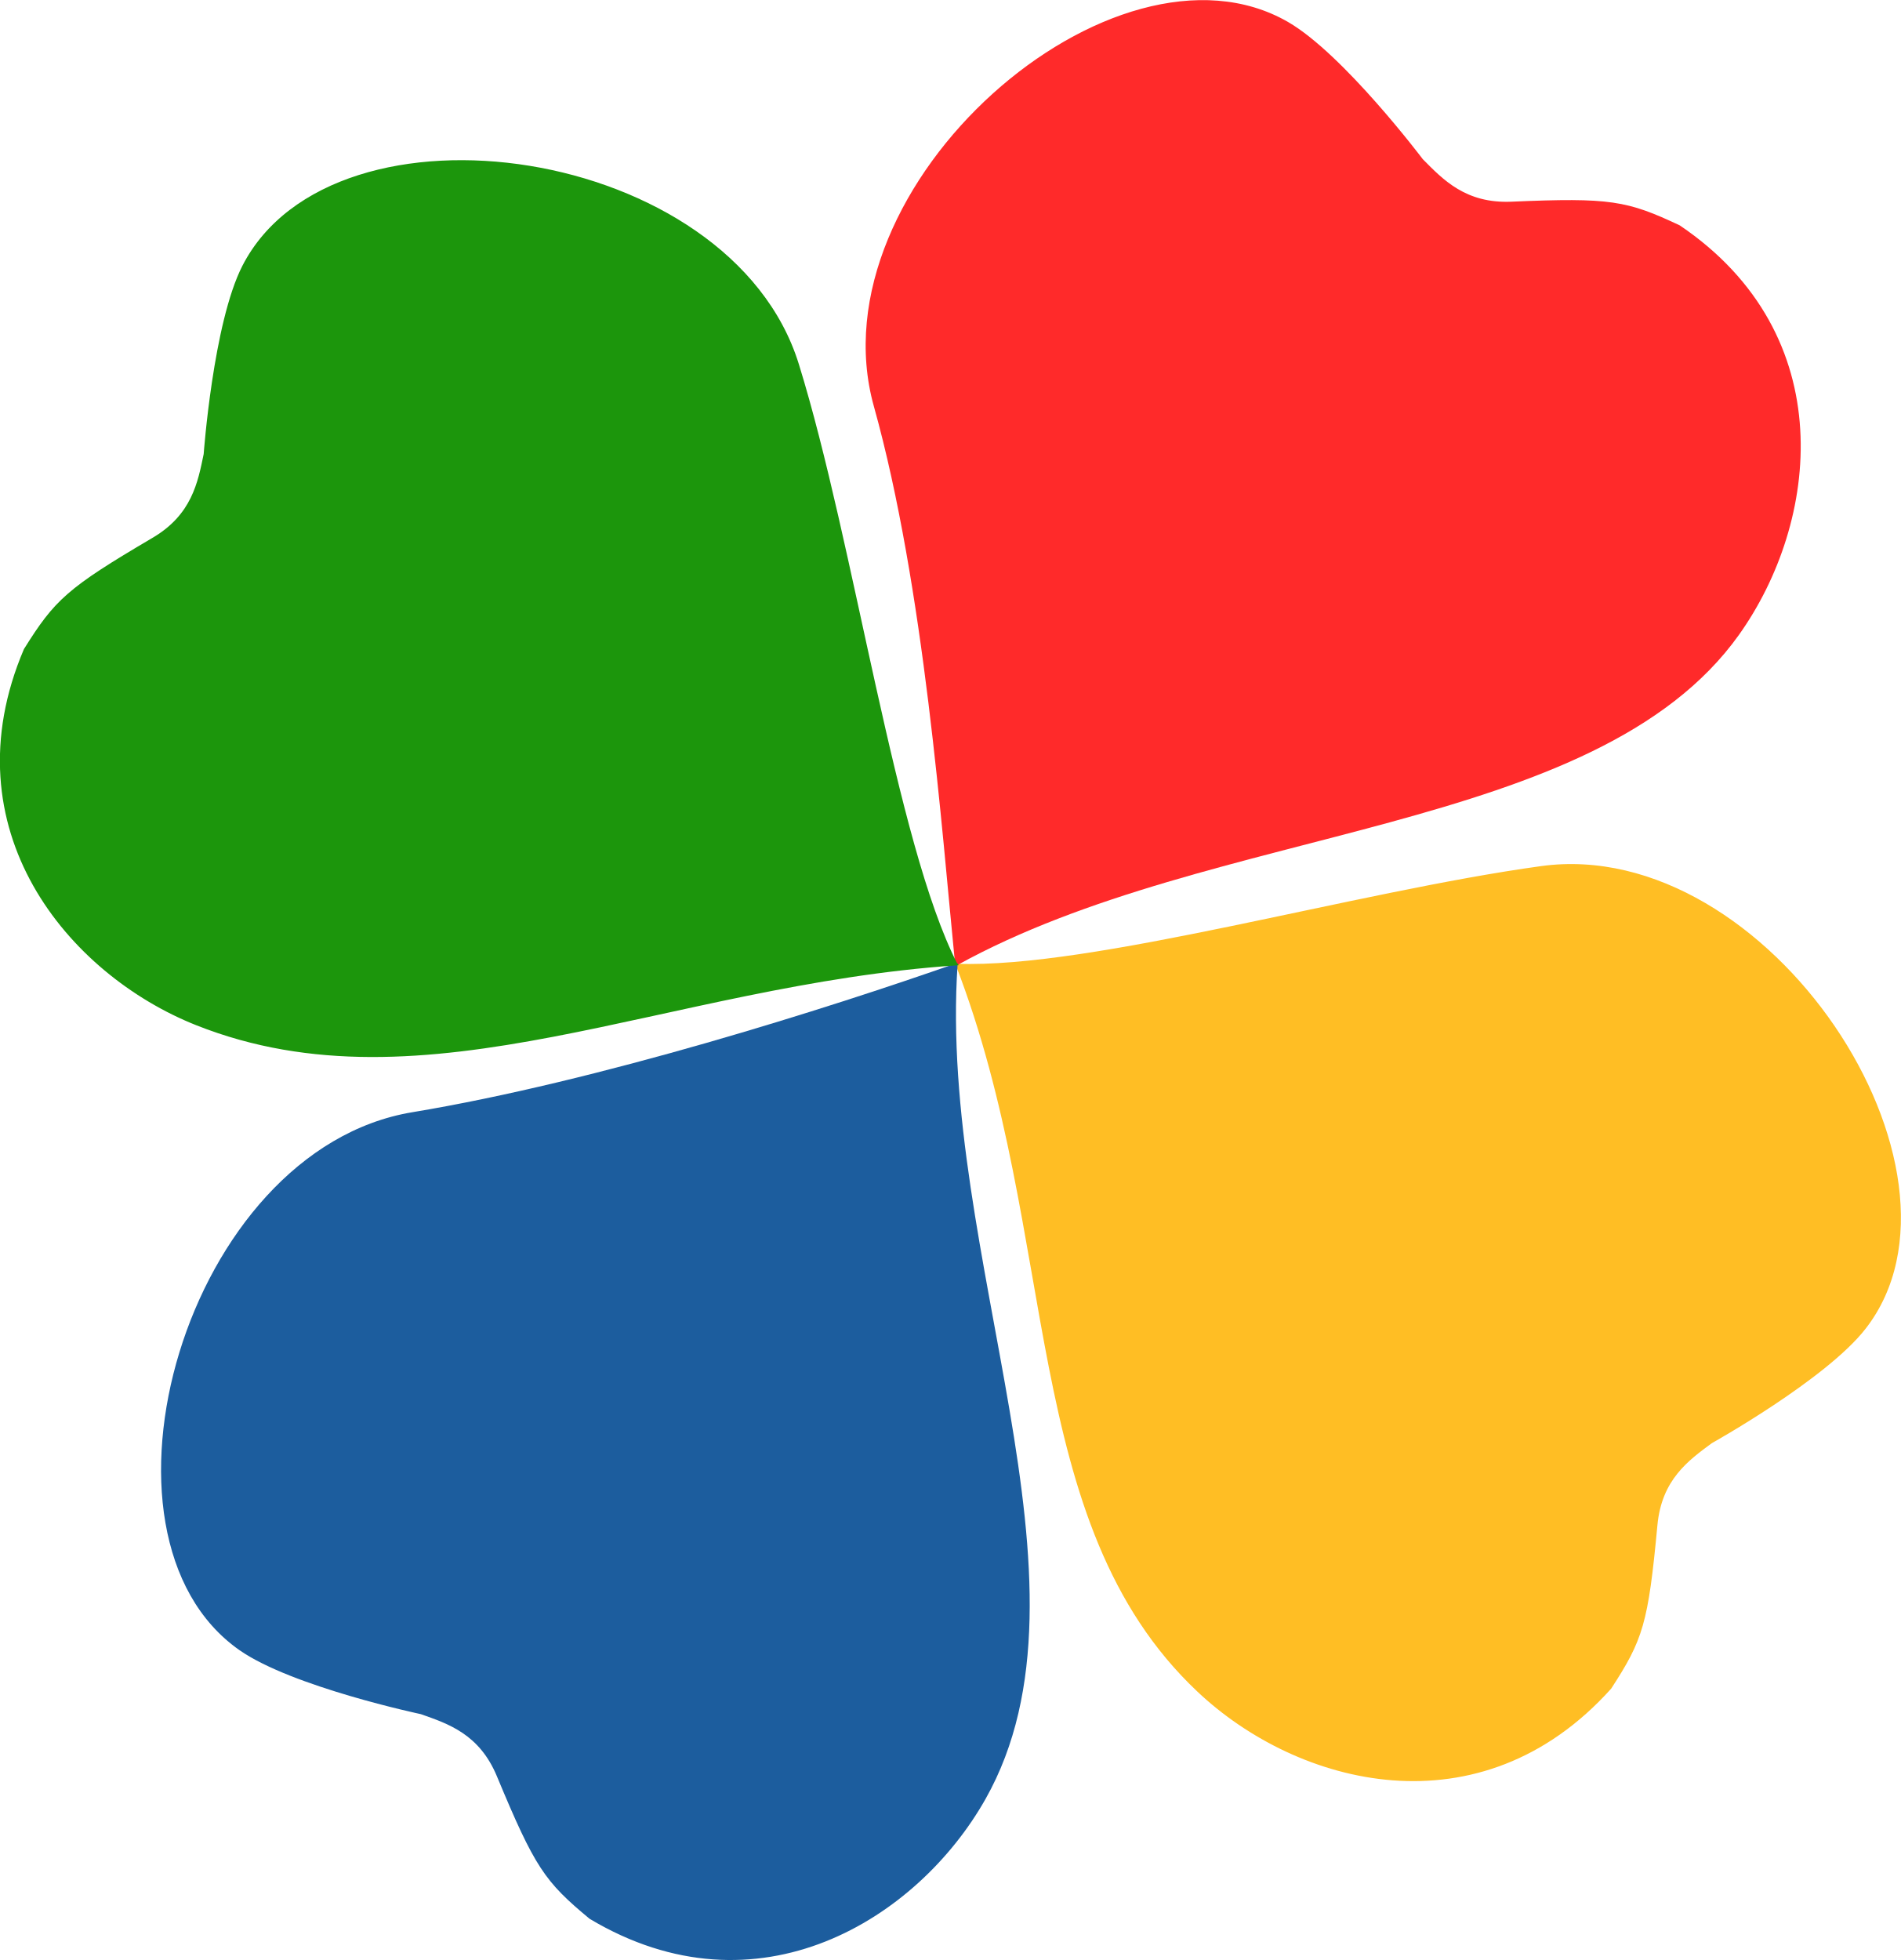
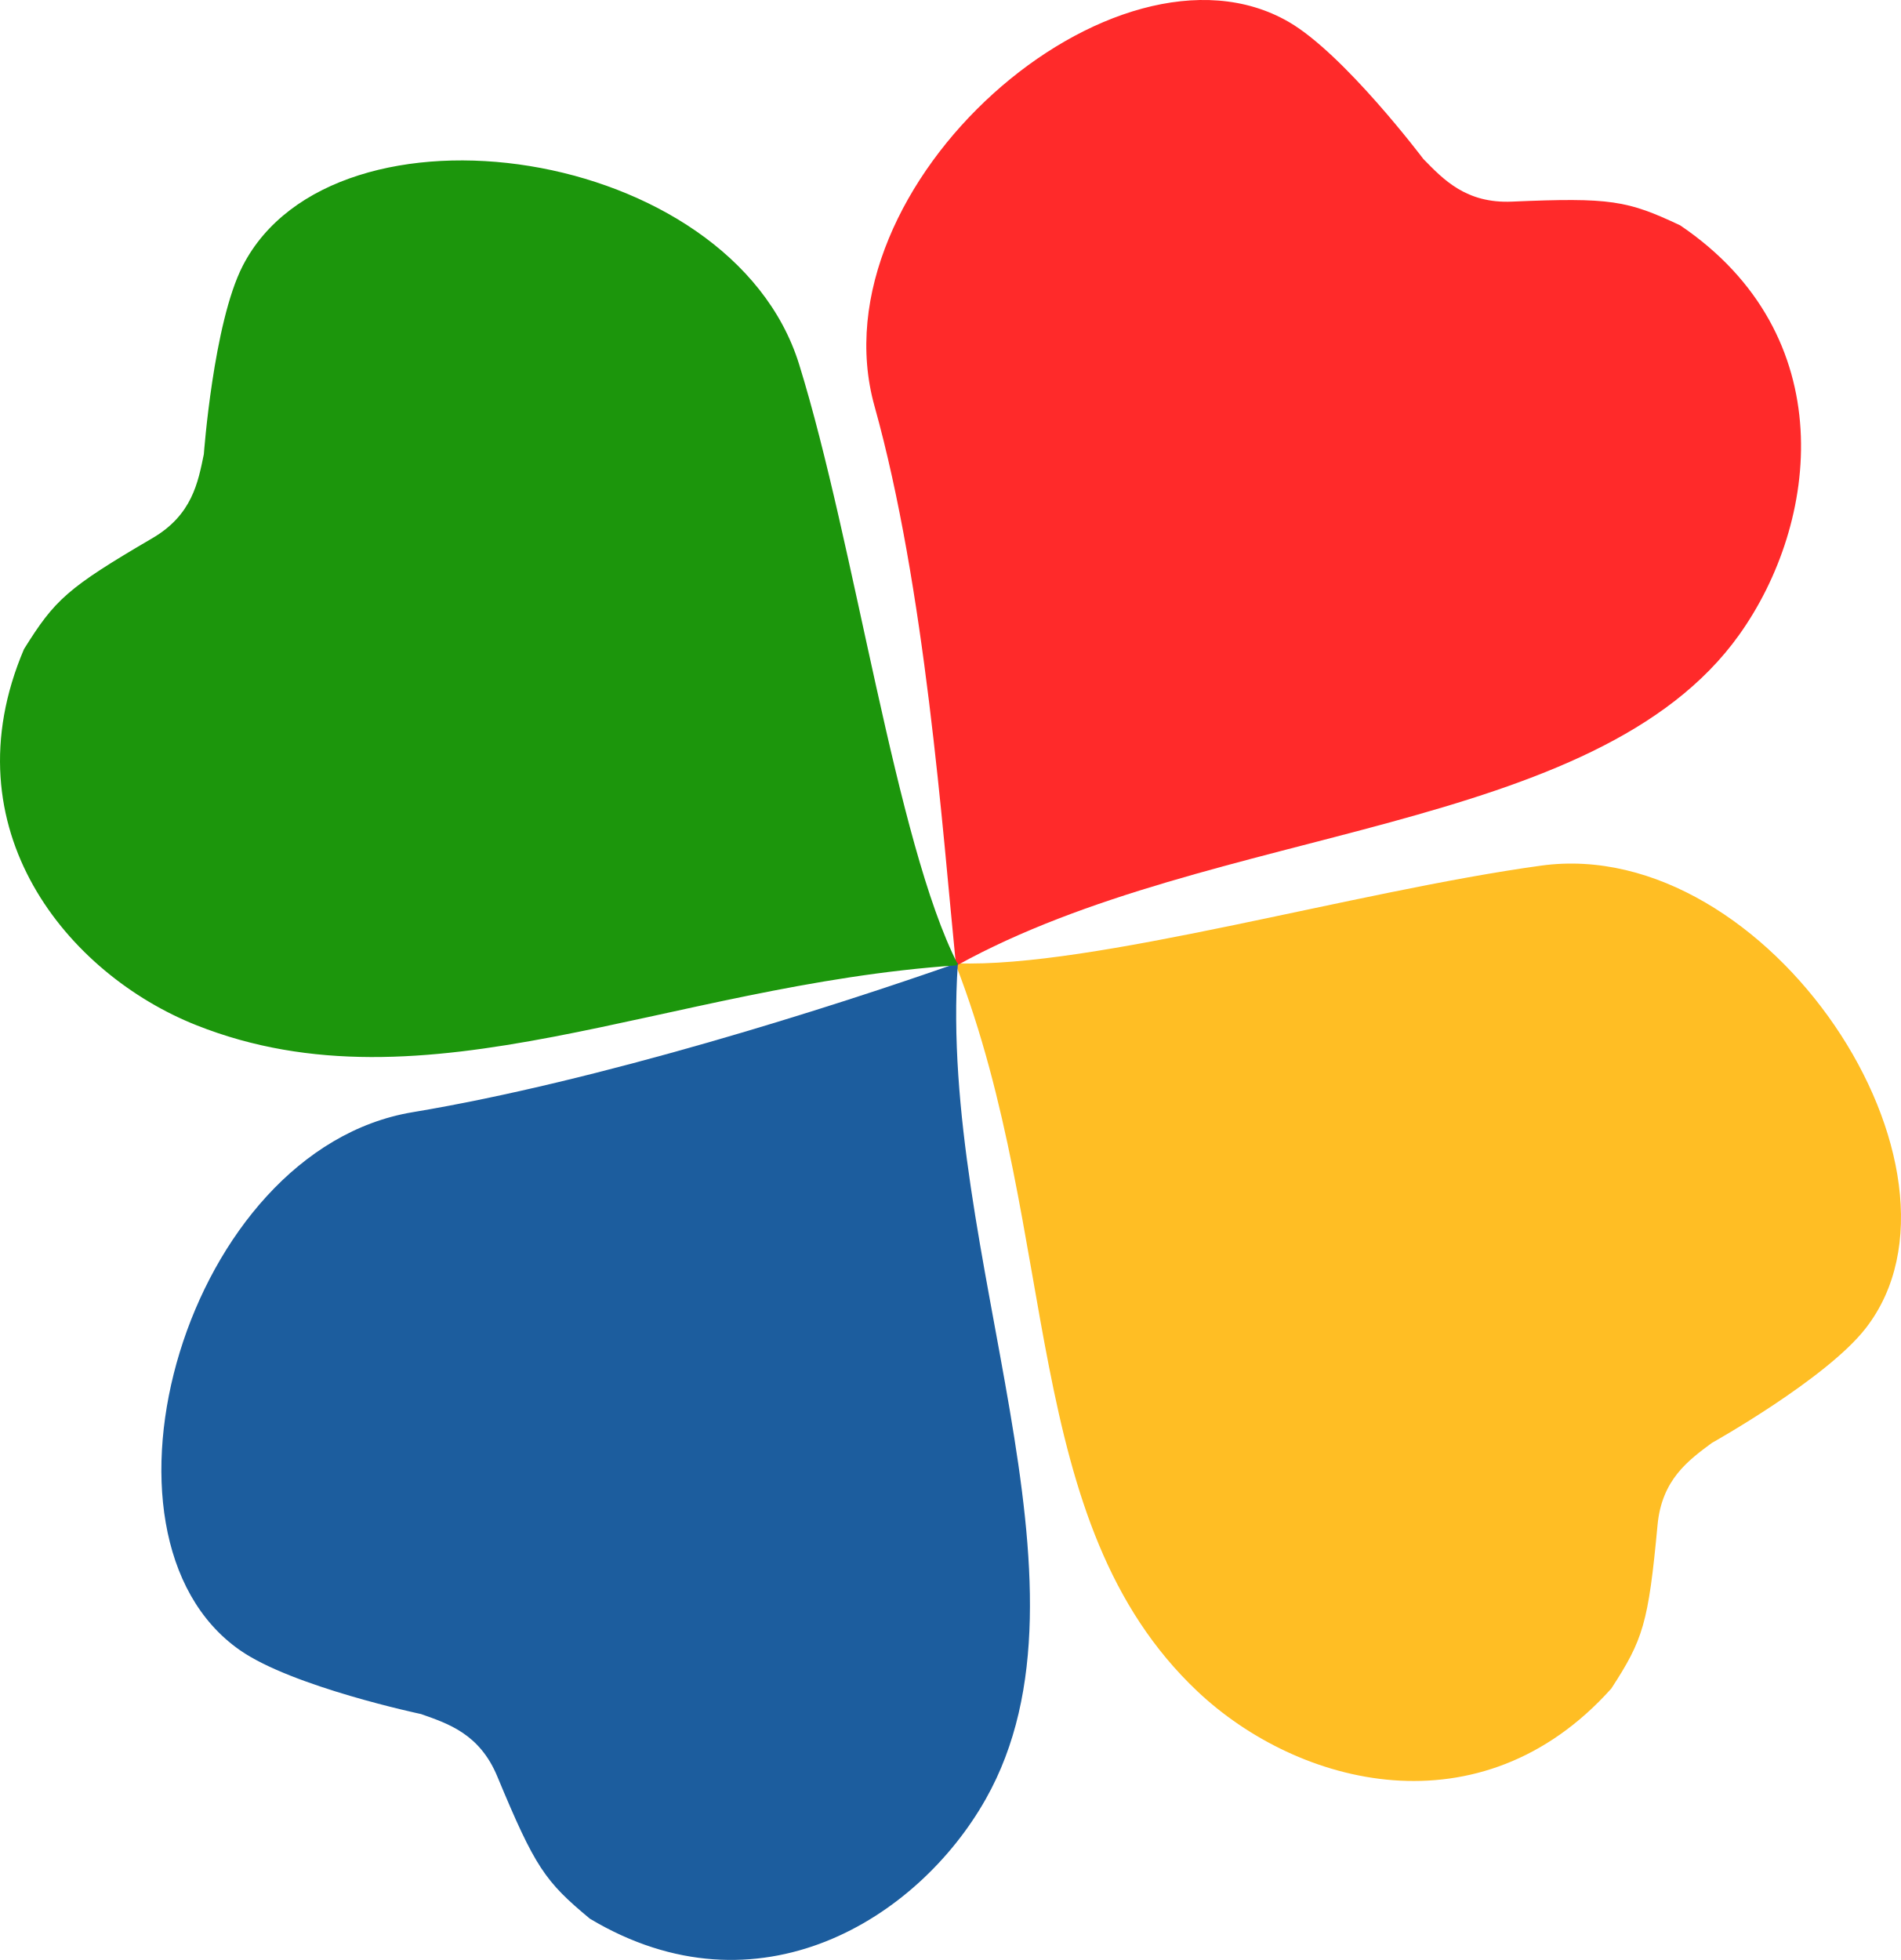
- <svg xmlns="http://www.w3.org/2000/svg" width="8.467mm" height="8.729mm" viewBox="0 0 8.467 8.729" version="1.1" id="svg5">
+ <svg xmlns="http://www.w3.org/2000/svg" width="16.933mm" height="17.457mm" viewBox="0 0 16.933 17.457" version="1.1" id="svg5">
  <defs id="defs2" />
  <g id="layer1" transform="translate(4.647665,4.835743)">
-     <path style="fill:#ffbe24;fill-opacity:1;stroke:#ffbe24;stroke-width:0.009px;stroke-linecap:butt;stroke-linejoin:miter;stroke-opacity:1" d="m -0.387,-0.541 c 0.47,1.216 0.278,2.484 1.076,3.236 0.445,0.42 1.255,0.634 1.836,-0.013 0.141,-0.217 0.164,-0.287 0.205,-0.725 0.019,-0.206 0.14,-0.292 0.244,-0.369 0,0 0.511,-0.285 0.685,-0.51 0.543,-0.7 -0.431,-2.191 -1.442,-2.052 -0.829,0.114 -2,0.457 -2.603,0.435 z" id="path2247" />
-     <path style="fill:#ff2a2a;fill-opacity:1;stroke:#ff2a2a;stroke-width:0.009px;stroke-linecap:butt;stroke-linejoin:miter;stroke-opacity:1" d="m -0.387,-0.541 c 1.141,-0.631 2.845,-0.578 3.481,-1.47 0.355,-0.498 0.458,-1.33 -0.262,-1.817 -0.234,-0.11 -0.307,-0.124 -0.747,-0.105 -0.206,0.009 -0.308,-0.099 -0.399,-0.191 0,0 -0.352,-0.467 -0.599,-0.61 -0.768,-0.443 -2.113,0.724 -1.838,1.707 0.225,0.806 0.302,1.885 0.362,2.486 z" id="path2247-8" />
-     <path style="fill:#1c5d9e;fill-opacity:1;stroke:#1c5d9e;stroke-width:0.009px;stroke-linecap:butt;stroke-linejoin:miter;stroke-opacity:1" d="m -0.387,-0.541 c -0.088,1.301 0.664,2.76 0.125,3.715 -0.301,0.533 -1.011,0.978 -1.757,0.532 -0.199,-0.165 -0.242,-0.226 -0.411,-0.632 -0.079,-0.191 -0.22,-0.237 -0.342,-0.28 0,0 -0.572,-0.121 -0.806,-0.284 -0.727,-0.508 -0.239,-2.221 0.768,-2.388 0.826,-0.137 1.852,-0.463 2.422,-0.663 z" id="path2247-8-2" />
-     <path style="fill:#1c960c;fill-opacity:1;stroke:#1c960c;stroke-width:0.009px;stroke-linecap:butt;stroke-linejoin:miter;stroke-opacity:1" d="m -0.387,-0.541 c -1.301,0.089 -2.366,0.671 -3.385,0.267 -0.569,-0.226 -1.106,-0.869 -0.765,-1.669 0.137,-0.219 0.191,-0.27 0.57,-0.493 0.178,-0.104 0.205,-0.251 0.231,-0.377 0,0 0.042,-0.583 0.172,-0.837 0.405,-0.789 2.168,-0.538 2.47,0.437 0.248,0.8 0.431,2.133 0.706,2.671 z" id="path2247-9" />
+     <path style="fill:#ffbe24;fill-opacity:1;stroke:#ffbe24;stroke-width:0.018px;stroke-linecap:butt;stroke-linejoin:miter;stroke-opacity:1" d="m 3.875,3.753 c 0.94,2.432 0.557,4.968 2.152,6.471 0.891,0.839 2.511,1.268 3.671,-0.026 0.282,-0.434 0.328,-0.575 0.41,-1.451 0.038,-0.411 0.28,-0.584 0.487,-0.738 0,0 1.021,-0.571 1.37,-1.021 C 13.052,5.587 11.103,2.605 9.081,2.883 7.422,3.111 5.082,3.797 3.875,3.753 Z" id="path2247" />
+     <path style="fill:#ff2a2a;fill-opacity:1;stroke:#ff2a2a;stroke-width:0.018px;stroke-linecap:butt;stroke-linejoin:miter;stroke-opacity:1" d="M 3.875,3.753 C 6.157,2.492 9.564,2.597 10.837,0.813 11.548,-0.183 11.753,-1.847 10.314,-2.821 9.846,-3.041 9.7,-3.069 8.821,-3.031 c -0.413,0.018 -0.617,-0.199 -0.797,-0.383 0,0 -0.704,-0.934 -1.197,-1.219 -1.535,-0.887 -4.226,1.447 -3.676,3.413 0.451,1.613 0.605,3.771 0.725,4.973 z" id="path2247-8" />
+     <path style="fill:#1c5d9e;fill-opacity:1;stroke:#1c5d9e;stroke-width:0.018px;stroke-linecap:butt;stroke-linejoin:miter;stroke-opacity:1" d="m 3.875,3.753 c -0.176,2.602 1.328,5.52 0.251,7.429 -0.601,1.066 -2.022,1.956 -3.514,1.064 -0.398,-0.331 -0.484,-0.451 -0.822,-1.264 -0.159,-0.382 -0.441,-0.474 -0.685,-0.56 0,0 -1.145,-0.242 -1.611,-0.568 C -3.959,8.839 -2.984,5.413 -0.97,5.079 0.682,4.804 2.735,4.153 3.875,3.753 Z" id="path2247-8-2" />
+     <path style="fill:#1c960c;fill-opacity:1;stroke:#1c960c;stroke-width:0.018px;stroke-linecap:butt;stroke-linejoin:miter;stroke-opacity:1" d="m 3.875,3.753 c -2.602,0.178 -4.733,1.343 -6.77,0.534 -1.137,-0.451 -2.212,-1.738 -1.531,-3.337 0.274,-0.439 0.382,-0.541 1.141,-0.985 0.357,-0.209 0.41,-0.501 0.462,-0.754 0,0 0.085,-1.167 0.345,-1.674 0.809,-1.577 4.335,-1.075 4.94,0.875 0.496,1.599 0.862,4.266 1.412,5.341 z" id="path2247-9" />
  </g>
</svg>
